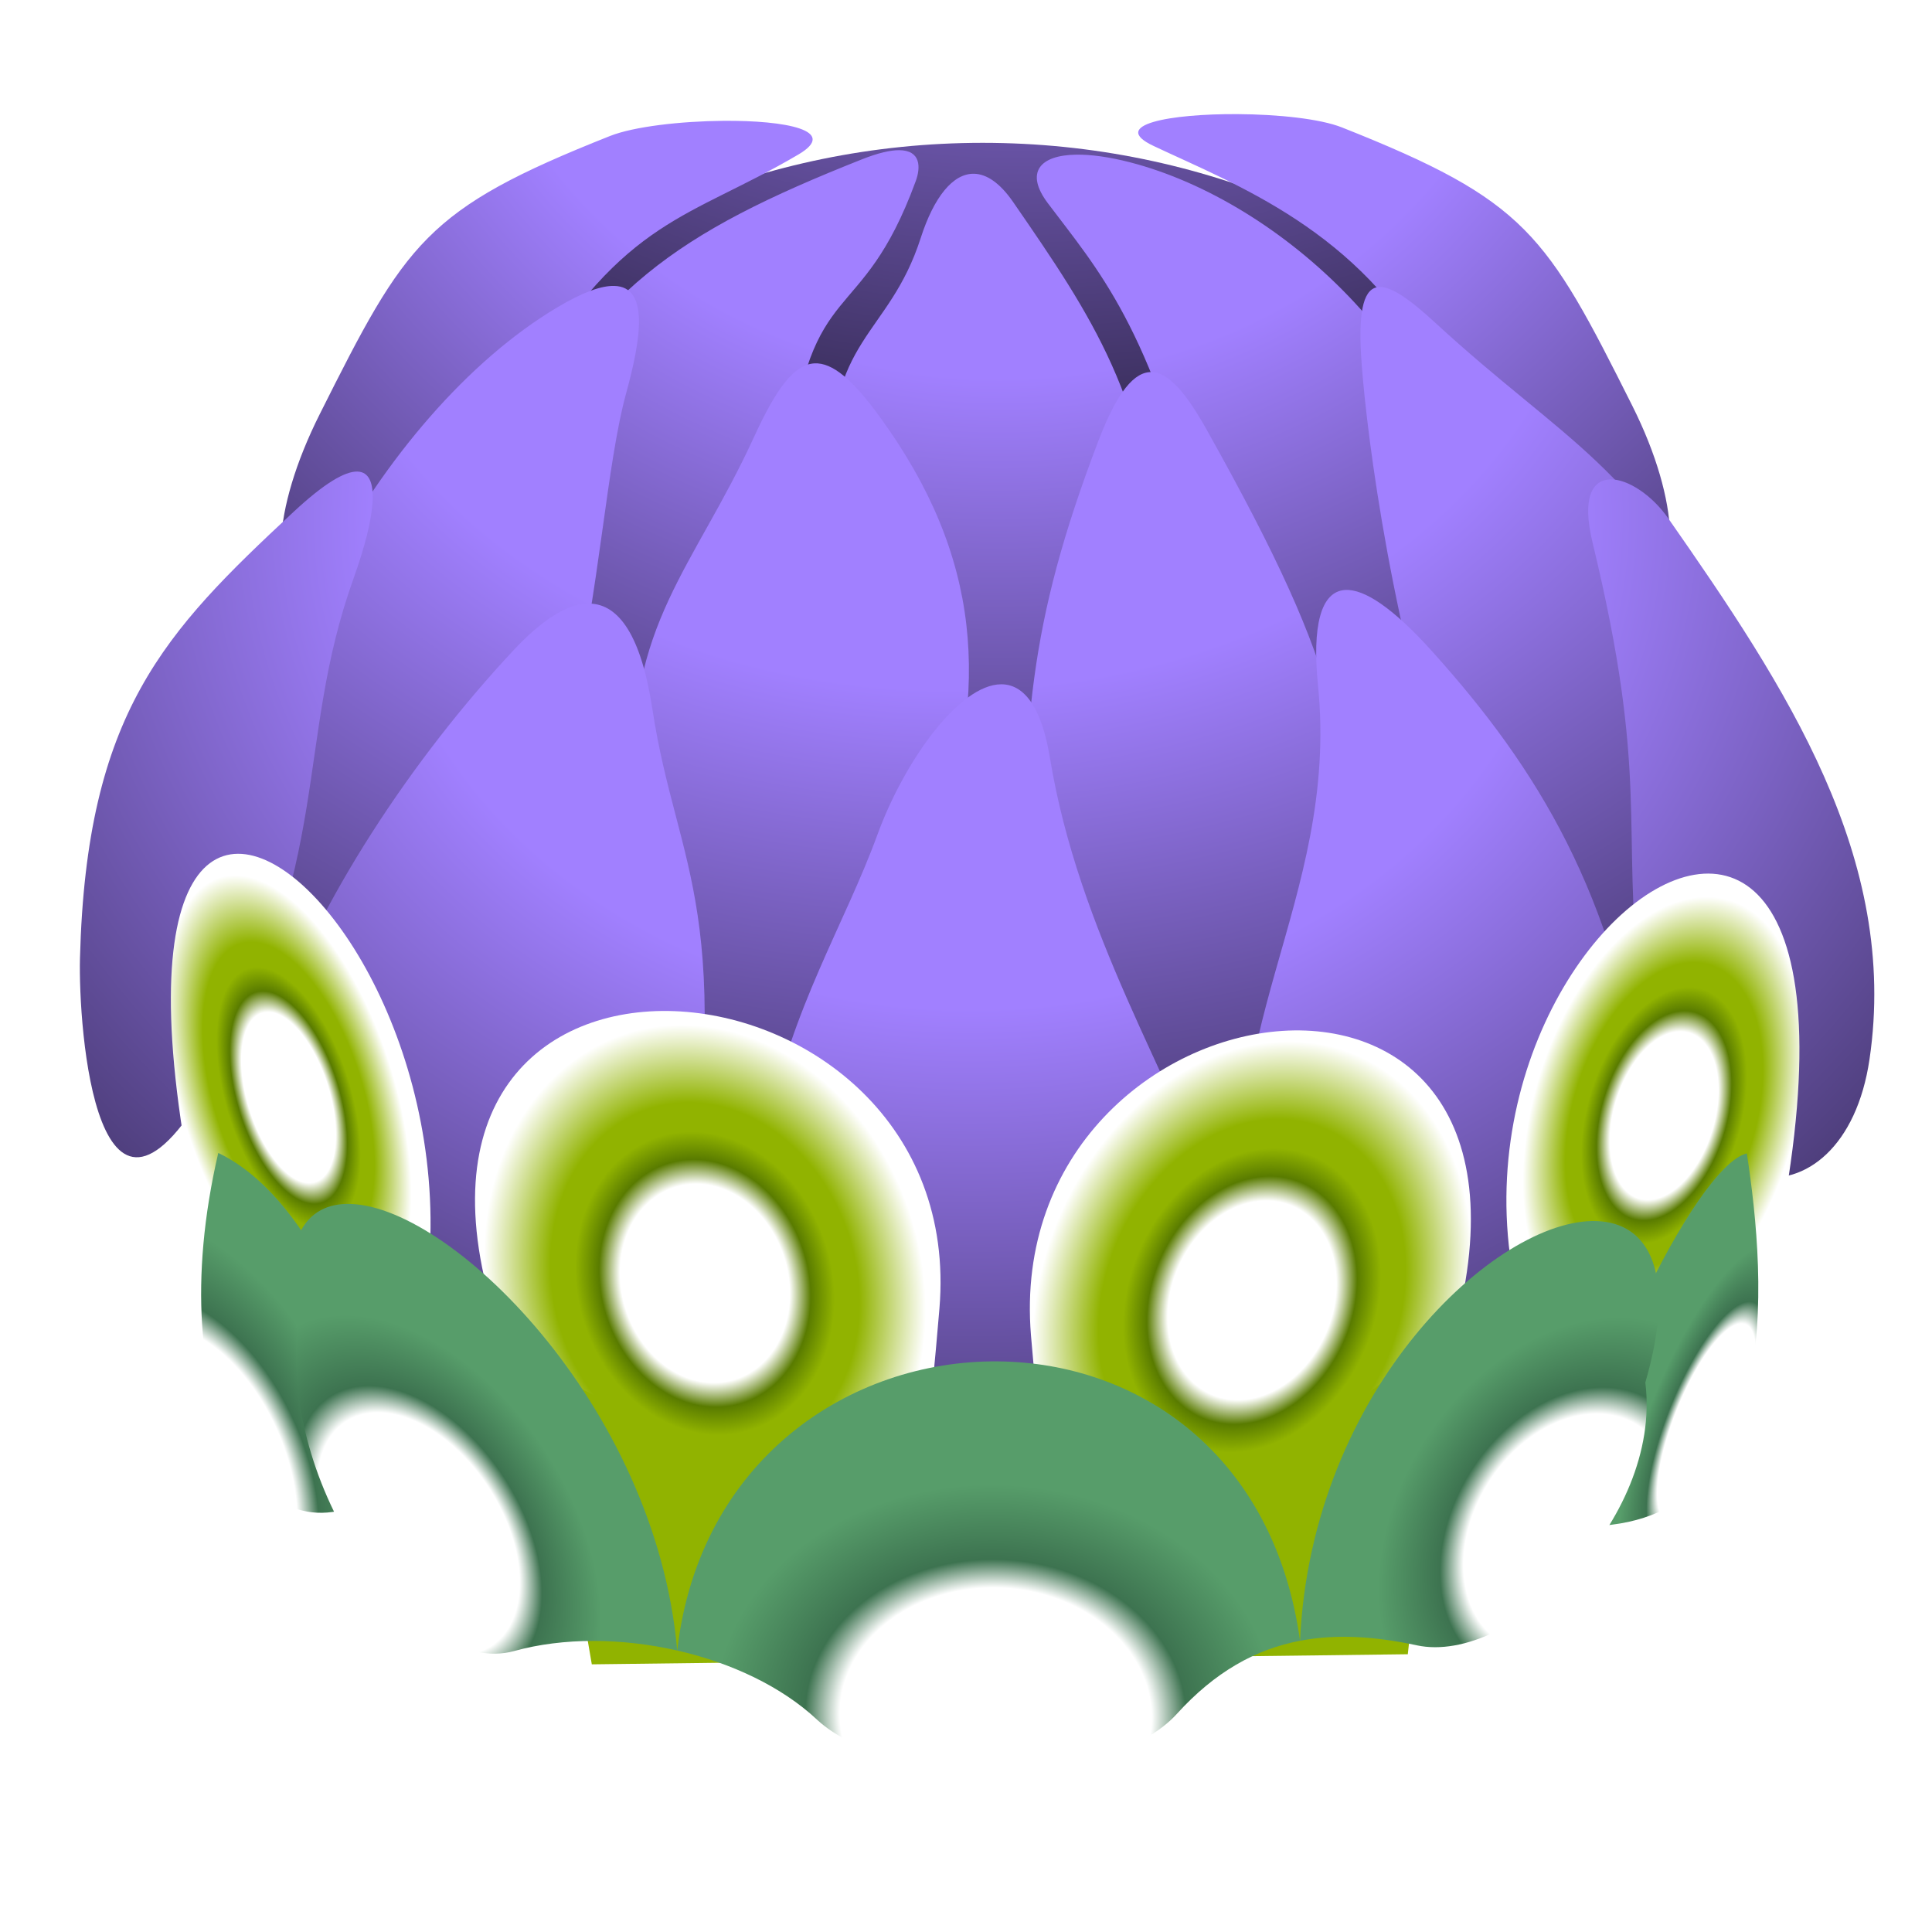
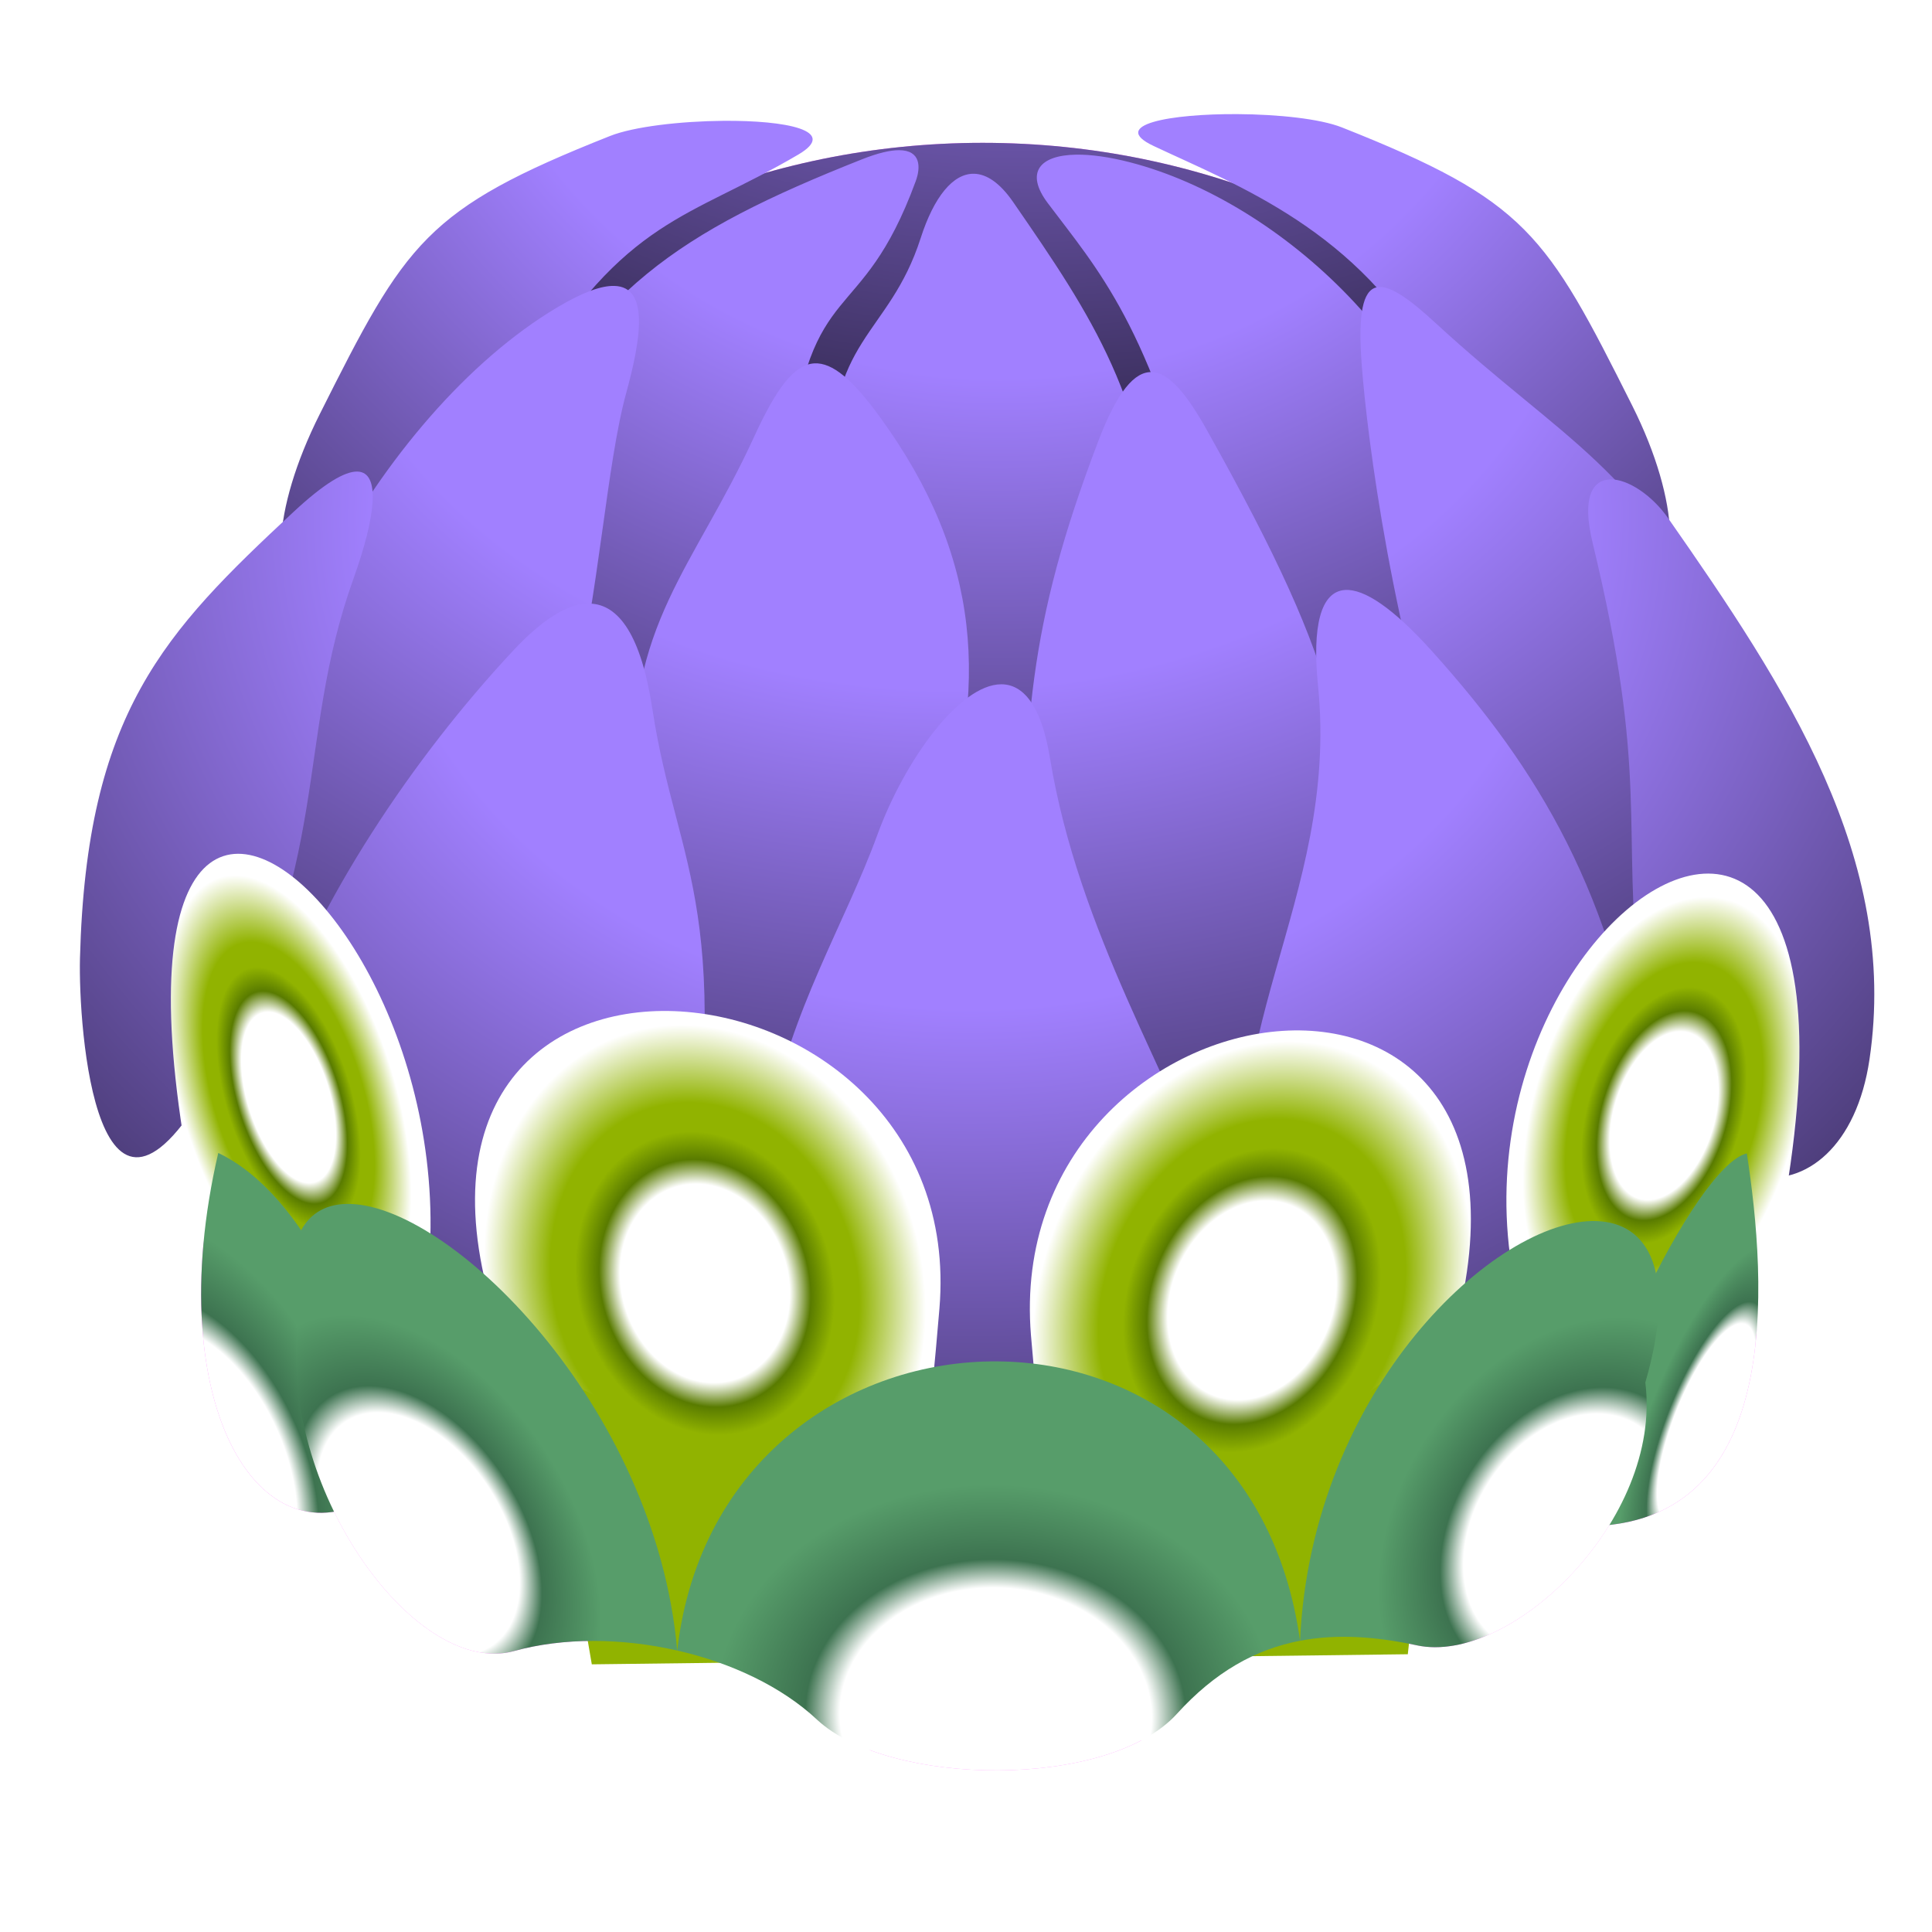
<svg xmlns="http://www.w3.org/2000/svg" xmlns:xlink="http://www.w3.org/1999/xlink" width="240mm" height="240mm" viewBox="0 0 240 240" version="1.1" id="svg5">
  <defs id="defs2">
    <linearGradient id="linearGradient28430">
      <stop style="stop-color:#a180ff;stop-opacity:1;" offset="0.352" id="stop28426" />
      <stop style="stop-color:#000000;stop-opacity:1;" offset="1" id="stop28428" />
    </linearGradient>
    <linearGradient id="linearGradient4938">
      <stop style="stop-color:#ffffff;stop-opacity:1;" offset="0.553" id="stop4936" />
      <stop style="stop-color:#3d7350;stop-opacity:1;" offset="0.676" id="stop4934" />
      <stop style="stop-color:#579d6a;stop-opacity:1;" offset="1" id="stop5284" />
    </linearGradient>
    <linearGradient id="linearGradient8317">
      <stop style="stop-color:#ffffff;stop-opacity:1;" offset="0.384" id="stop8309" />
      <stop style="stop-color:#597b00;stop-opacity:1;" offset="0.479" id="stop8311" />
      <stop style="stop-color:#91b300;stop-opacity:1;" offset="0.587" id="stop6012" />
      <stop style="stop-color:#91b300;stop-opacity:1;" offset="0.699" id="stop8313" />
      <stop style="stop-color:#ffffff;stop-opacity:1;" offset="1" id="stop8315" />
    </linearGradient>
    <radialGradient xlink:href="#linearGradient8317" id="radialGradient5189" cx="87.673" cy="155.83" fx="87.673" fy="155.83" r="28.915" gradientTransform="matrix(0.8914702,-0.2694421,0.3256268,1.077362,-41.33172,15.15363)" gradientUnits="userSpaceOnUse" />
    <radialGradient xlink:href="#linearGradient8317" id="radialGradient5329" cx="154.602" cy="163.925" fx="154.602" fy="163.925" r="27.392" gradientTransform="matrix(0.8791872,0.3688516,-0.4679111,1.115303,96.30995,-78.32326)" gradientUnits="userSpaceOnUse" />
    <radialGradient xlink:href="#linearGradient8317" id="radialGradient6828" cx="37.878" cy="141.696" fx="37.878" fy="141.696" r="16.13" gradientTransform="matrix(0.782778,-0.2453237,0.5309486,1.694149,-69.03365,-94.42985)" gradientUnits="userSpaceOnUse" />
    <radialGradient xlink:href="#linearGradient8317" id="radialGradient6832" gradientUnits="userSpaceOnUse" gradientTransform="matrix(-0.9648949,-0.2919073,-0.5024011,1.660679,315.6858,-85.26757)" cx="39.16" cy="141.682" fx="39.16" fy="141.682" r="16.13" />
    <radialGradient xlink:href="#linearGradient4938" id="radialGradient4940" cx="124.323" cy="238.593" fx="124.323" fy="238.593" r="38.684" gradientTransform="matrix(0.9044853,0.0356973,-0.02931538,0.7427834,18.24266,31.48709)" gradientUnits="userSpaceOnUse" />
    <radialGradient xlink:href="#linearGradient4938" id="radialGradient6022" cx="193.969" cy="187.551" fx="193.969" fy="187.551" r="22.281" gradientTransform="matrix(0.8153363,0.5110214,-0.6860983,1.094672,165.4646,-113.9049)" gradientUnits="userSpaceOnUse" />
    <radialGradient xlink:href="#linearGradient4938" id="radialGradient6032" cx="51.308" cy="188.335" fx="51.308" fy="188.335" r="23.979" gradientTransform="matrix(0.6780927,1.051846,-0.6609266,0.426079,141.6691,56.3182)" gradientUnits="userSpaceOnUse" />
    <radialGradient xlink:href="#linearGradient4938" id="radialGradient6040" cx="24.483" cy="172.367" fx="24.483" fy="172.367" r="11.19" gradientTransform="matrix(1.591043,-0.7228412,1.224663,2.695601,-225.5797,-265.0363)" gradientUnits="userSpaceOnUse" />
    <radialGradient xlink:href="#linearGradient4938" id="radialGradient6774" cx="214.88" cy="169.834" fx="214.88" fy="169.834" r="11.411" gradientTransform="matrix(0.5897581,0.2340543,-0.7680132,1.935201,215.6888,-202.2277)" gradientUnits="userSpaceOnUse" />
    <radialGradient xlink:href="#linearGradient28430" id="radialGradient28432" cx="118.572" cy="50.245" fx="118.572" fy="50.245" r="111.456" gradientTransform="matrix(1.87896,-0.00408813,0.00338046,1.553709,-102.2944,-13.28947)" gradientUnits="userSpaceOnUse" />
    <radialGradient xlink:href="#linearGradient28430" id="radialGradient28442" cx="122.379" cy="46.789" fx="122.379" fy="46.789" r="93.847" gradientTransform="matrix(2.401009,-0.0020695,0.00161154,1.869681,-175.6364,-63.42631)" gradientUnits="userSpaceOnUse" />
    <radialGradient xlink:href="#linearGradient28430" id="radialGradient28450" cx="122.225" cy="12.167" fx="122.225" fy="12.167" r="86.292" gradientTransform="matrix(2.237922,-0.01523705,0.01409913,2.070788,-149.5068,-39.31358)" gradientUnits="userSpaceOnUse" />
    <radialGradient xlink:href="#linearGradient28430" id="radialGradient28458" cx="122.339" cy="-62.325" fx="122.339" fy="-62.325" r="98.645" gradientTransform="matrix(1.895302,1.2550139e-4,-1.2545174e-4,1.894223,-104.7949,27.06578)" gradientUnits="userSpaceOnUse" />
  </defs>
  <g id="layer1">
+     <path id="path2237-2" style="fill:#ff80ff;stroke-width:0.356" d="M 122.064 17.742 C 67.584 17.742 23.419 61.907 23.419 116.387 C 23.419 125.695 24.718 134.696 27.128 143.232 C 27.123 143.23 27.119 143.228 27.114 143.225 C 20.774 170.462 29.492 189.729 41.504 187.792 C 47.022 199.093 56.345 207.185 63.871 205.097 C 75.939 201.748 92.56 205.268 101.484 213.613 C 110.408 221.957 137.63 222.337 146.194 212.903 C 154.757 203.47 164.345 201.876 176 204.387 C 183.492 206.001 193.959 199.104 199.917 189.439 C 221.715 187.039 219.249 157.992 217 143.28 C 216.993 143.281 216.985 143.284 216.978 143.285 C 219.399 134.733 220.71 125.715 220.71 116.387 C 220.71 61.907 176.544 17.742 122.064 17.742 z " />
    <path id="path2237" style="fill:url(#radialGradient28458);stroke-width:0.356;fill-opacity:1" d="m 220.71,116.387 c 0,27.24 -11.041,51.901 -28.892,69.753 -8.926,8.926 -18.935,15.558 -30.324,17.679 -12.243,2.28 -63.931,4.686 -77.368,1.212 -10.323,-2.669 -13.962,-1.039 -31.813,-18.891 -17.851,-17.851 -28.893,-42.513 -28.893,-69.753 -2e-6,-54.48 44.165,-98.645 98.645,-98.645 54.48,2e-6 98.645,44.165 98.645,98.645 z" />
    <path id="path14245-6" style="fill:url(#radialGradient28450);fill-opacity:1;stroke:none;stroke-width:0.265px;stroke-linecap:butt;stroke-linejoin:miter;stroke-opacity:1" d="M 153.74 14.176 C 145.406 14.125 137.709 15.49 143.3 18.13 C 153.708 23.045 168.78 28.602 178.029 45.532 C 202.41 90.161 214.936 74.658 202.763 50.39 C 192.038 29.007 189.672 24.937 166.696 15.827 C 163.971 14.747 158.741 14.207 153.74 14.176 z M 89.858 15.009 C 84.557 15.054 78.736 15.721 75.783 16.892 C 52.807 26.001 50.441 30.071 39.716 51.454 C 27.544 75.722 39.223 90.578 65.579 47.086 C 77.792 26.932 85.51 27.246 99.179 19.195 C 104.241 16.213 97.606 14.945 89.858 15.009 z M 111.679 18.656 C 110.611 18.655 109.119 18.982 107.075 19.792 C 84.099 28.901 73.469 36.114 62.846 57.548 C 47.126 89.268 92.943 99.656 97.971 57.168 C 100.741 33.765 106.923 41.134 113.756 22.502 C 114.379 20.805 114.409 18.659 111.679 18.656 z M 133.727 19.211 C 129.094 19.269 127.338 21.473 130.15 25.219 C 136.311 33.424 143.062 40.594 149.24 66.702 C 155.796 94.409 186.917 112.307 182.043 65.419 C 179.863 44.453 159.309 25.06 140.387 20.165 C 137.794 19.494 135.54 19.189 133.727 19.211 z M 120.999 21.584 C 118.387 21.529 116.015 24.468 114.372 29.57 C 110.391 41.936 102.618 41.857 103.269 59.756 C 104.798 101.856 146.207 100.348 144.05 70.659 C 142.509 49.451 135.813 39.523 125.856 25.097 C 124.221 22.728 122.567 21.617 120.999 21.584 z " />
    <path id="path11333" style="fill:url(#radialGradient28442);fill-opacity:1;stroke:none;stroke-width:0.265px;stroke-linecap:butt;stroke-linejoin:miter;stroke-opacity:1" d="M 76.311 35.517 C 74.739 35.475 72.467 36.259 69.279 38.151 C 46.794 51.497 27.887 87.486 32.022 108.053 C 35.314 124.428 33.741 128.206 49.054 121.537 C 74.326 110.532 72.881 66.758 77.796 48.795 C 79.64 42.056 80.654 35.633 76.311 35.517 z M 171.282 35.654 C 169.508 35.781 168.748 38.24 169.071 44 C 169.454 50.809 172.072 74.397 179.717 98.645 C 191.067 134.646 233.002 118.029 214.491 80.194 C 203.575 57.882 194.455 54.978 178.297 40.097 C 175.201 37.245 172.847 35.542 171.282 35.654 z M 101.157 45.14 C 98.593 45.287 96.37 48.39 93.677 54.265 C 86.227 70.52 77.784 77.635 78.774 97.555 C 81.387 150.118 104.629 140.246 116.387 105.007 C 122.924 85.416 121.963 69.199 109.29 51.781 C 105.945 47.183 103.418 45.011 101.157 45.14 z M 143.127 46.224 C 140.951 46.109 138.79 48.624 136.426 54.819 C 127.558 78.071 127.315 89.672 126.845 115.142 C 126.17 151.777 172.815 144.594 170.136 120.11 C 166.989 91.348 167.642 85.08 149.91 53.4 C 147.493 49.081 145.303 46.338 143.127 46.224 z " />
    <path id="path8296" style="fill:url(#radialGradient28432);fill-opacity:1;stroke:none;stroke-width:0.265px;stroke-linecap:butt;stroke-linejoin:miter;stroke-opacity:1" d="M 44.381 58.579 C 42.827 58.548 40.264 60.049 36.452 63.601 C 20.448 78.512 10.733 88.524 9.935 119.021 C 9.712 127.563 11.95 159.706 26.344 133.959 C 41.511 106.831 36.574 92.354 43.914 71.873 C 46.637 64.276 47.348 58.637 44.381 58.579 z M 200.033 59.552 C 197.838 59.606 196.471 61.766 197.832 67.395 C 204.865 96.482 201.423 102.343 203.677 122.491 C 206.963 151.855 229.067 153.086 232.237 131.589 C 235.922 106.601 221.882 85.371 207.205 64.349 C 205.252 61.551 202.228 59.498 200.033 59.552 z M 167.101 73.288 C 164.055 73.47 162.988 77.79 163.727 85.147 C 166.44 112.131 149.506 129.44 155.871 155.664 C 168.562 207.954 210.649 179.244 204.387 136.918 C 200.556 111.027 191.072 95.534 177.885 80.89 C 173.038 75.507 169.471 73.146 167.101 73.288 z M 73.301 74.981 C 70.524 74.893 67.264 77.064 63.8 80.768 C 51.208 94.228 39.428 112.001 33.806 128.251 C 17.729 174.721 74.997 215.962 84.416 158.208 C 91.825 112.777 84.142 108.427 81.04 88.072 C 79.649 78.944 76.873 75.095 73.301 74.981 z M 124.369 85.005 C 119.185 85.024 112.358 94.488 109 103.679 C 100.836 126.025 82.679 144.867 103.502 203.83 C 110.524 223.714 124.165 213.126 139.696 198.862 C 176.215 165.325 137.548 137.509 130.427 94.145 C 129.348 87.576 127.084 84.995 124.369 85.005 z " />
    <path style="fill:url(#radialGradient6828);fill-opacity:1.0;stroke:none;stroke-width:0.156px;stroke-linecap:butt;stroke-linejoin:miter;stroke-opacity:1" d="m 29.043,169.282 c 0.694,13.537 16.103,11.539 22.119,-0.494 15.438,-53.907 -52.23,-109.178 -22.119,0.494 z" id="path1502" />
    <path style="fill:url(#radialGradient6040);fill-opacity:1;stroke:none;stroke-width:0.265px;stroke-linecap:butt;stroke-linejoin:miter;stroke-opacity:1" d="m 27.114,143.225 c -7.336,31.516 5.489,52.362 20.251,42.032 -0.815,-19.54 -9.806,-37.068 -20.251,-42.032 z" id="path1736" />
    <path style="fill:url(#radialGradient5189);fill-opacity:1;stroke:none;stroke-width:0.253px;stroke-linecap:butt;stroke-linejoin:miter;stroke-opacity:1" d="m 61.873,164.841 c 39.423,118.603 50.315,51.741 54.826,-2.283 3.839,-45.97 -73.309,-53.322 -54.826,2.283 z" id="path462" />
    <path style="fill:url(#radialGradient5329);fill-opacity:1.0;stroke:none;stroke-width:0.249px;stroke-linecap:butt;stroke-linejoin:miter;stroke-opacity:1" d="m 179.887,168.11 c -18.699,60.633 -45.408,75.524 -51.815,-2.221 -3.759,-45.612 69.771,-56.002 51.815,2.221 z" id="path4420" />
    <path style="fill:url(#radialGradient6832);fill-opacity:1.0;stroke:none;stroke-width:0.156px;stroke-linecap:butt;stroke-linejoin:miter;stroke-opacity:1" d="m 216.788,170.787 c -1.698,16.548 -18.111,14.048 -24.879,0.259 -24.47,-54.157 54.489,-108.174 24.879,-0.259 z" id="path6830" />
    <path style="fill:url(#radialGradient6774);fill-opacity:1;stroke:none;stroke-width:0.265px;stroke-linecap:butt;stroke-linejoin:miter;stroke-opacity:1" d="m 195.602,189.57 c 26.419,1.108 23.786,-30.671 21.397,-46.29 -6.429,1.503 -21.318,32.468 -21.397,46.29 z" id="path11019" />
    <path style="fill:#91b300;stroke:none;stroke-width:0.265px;stroke-linecap:butt;stroke-linejoin:miter;stroke-opacity:1;fill-opacity:1" d="m 67.244,170.116 19.069,9.284 26.847,-3.513 34.625,6.022 12.796,-1.756 18.567,-14.051 -4.265,39.393 -101.367,1.255 z" id="path6014" />
    <path style="fill:url(#radialGradient6032);fill-opacity:1;stroke:none;stroke-width:0.265px;stroke-linecap:butt;stroke-linejoin:miter;stroke-opacity:1" d="m 42.956,149.557 c -5.314,0.162 -8.25,4.911 -6.053,15.798 -1.8,20.276 14.9,43.091 26.968,39.742 6.114,-1.697 13.396,-1.627 20.254,-0.063 v -0.003 C 81.469,174.525 55.543,149.173 42.956,149.557 Z" id="path9515" />
    <path id="path4161" style="fill:url(#radialGradient4940);fill-opacity:1;stroke:none;stroke-width:0.265px;stroke-linecap:butt;stroke-linejoin:miter;stroke-opacity:1" d="M 123.955 169.115 C 105.555 168.955 86.849 181.344 84.125 205.03 L 84.125 205.033 C 90.804 206.556 97.081 209.496 101.484 213.613 C 110.408 221.957 137.63 222.337 146.194 212.903 C 150.922 207.694 155.965 204.879 161.494 203.822 L 161.494 203.819 C 158.254 180.487 141.24 169.265 123.955 169.115 z " />
    <path style="fill:url(#radialGradient6022);fill-opacity:1;stroke:none;stroke-width:0.265px;stroke-linecap:butt;stroke-linejoin:miter;stroke-opacity:1" d="m 198.308,151.684 c -12.381,-0.385 -35.389,20.845 -36.814,52.135 v 0.004 c 4.484,-0.857 9.288,-0.56 14.507,0.565 11.655,2.511 30.531,-15.565 28.387,-32.645 3.976,-13.724 0.406,-19.856 -6.079,-20.058 z" id="path4169" />
  </g>
</svg>
